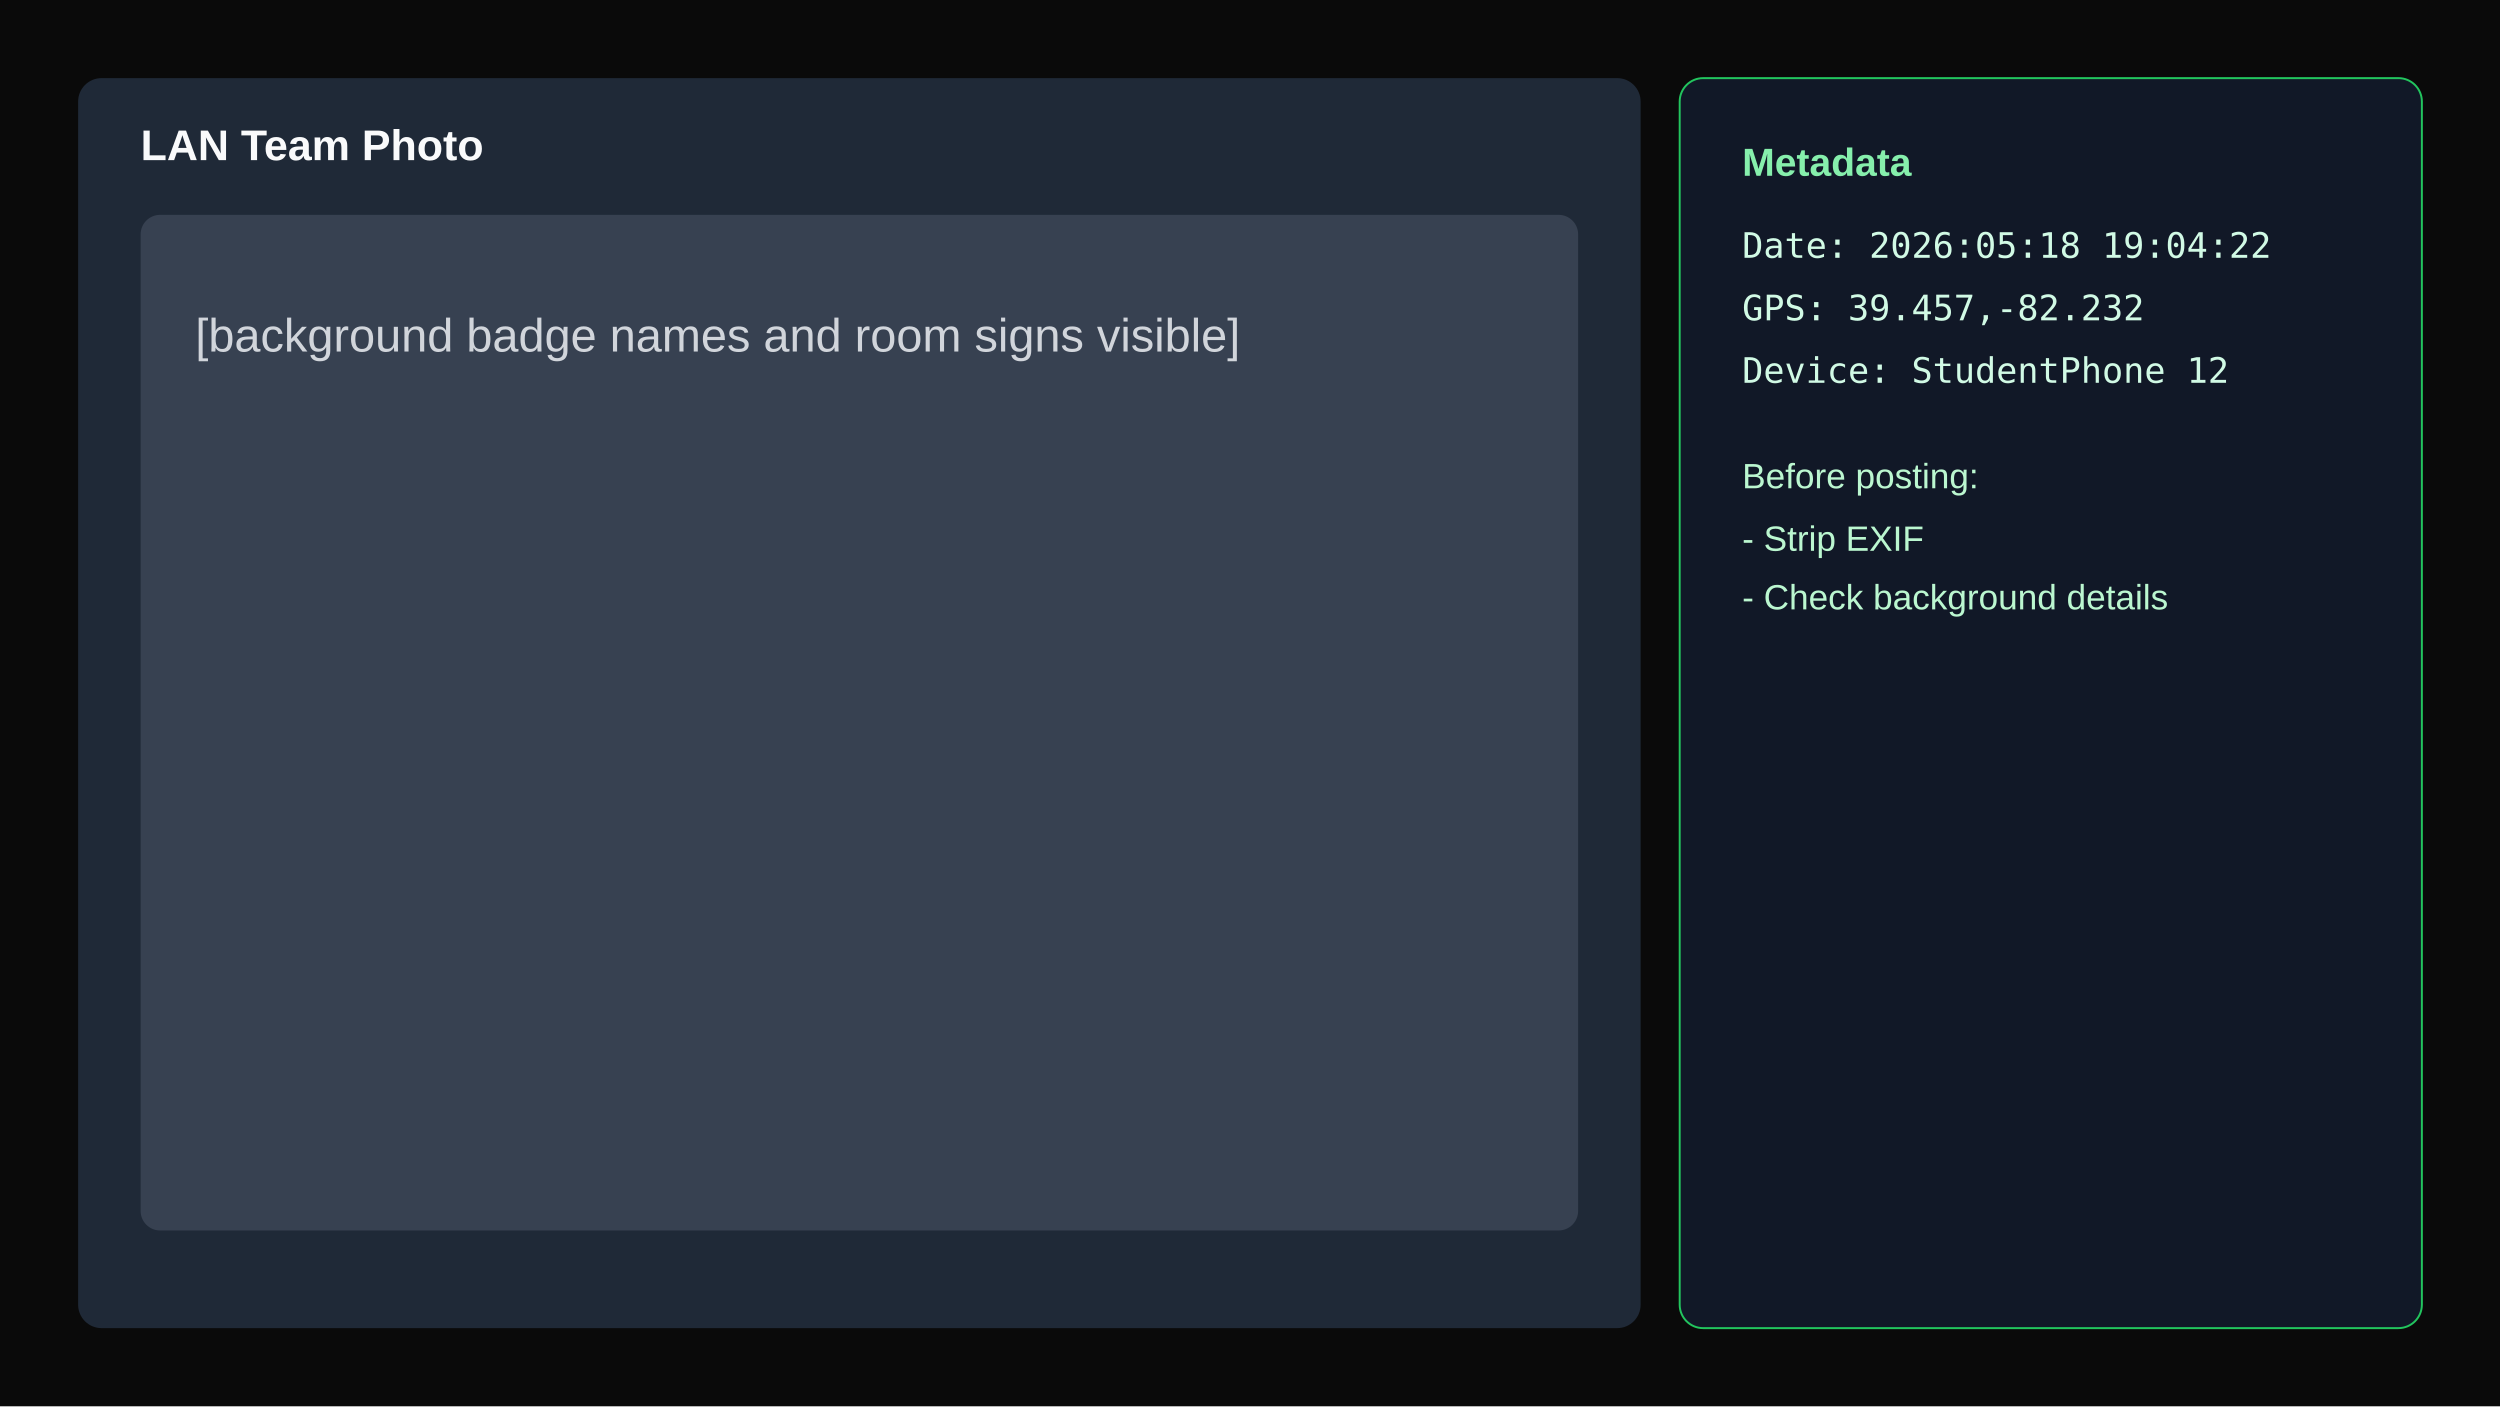
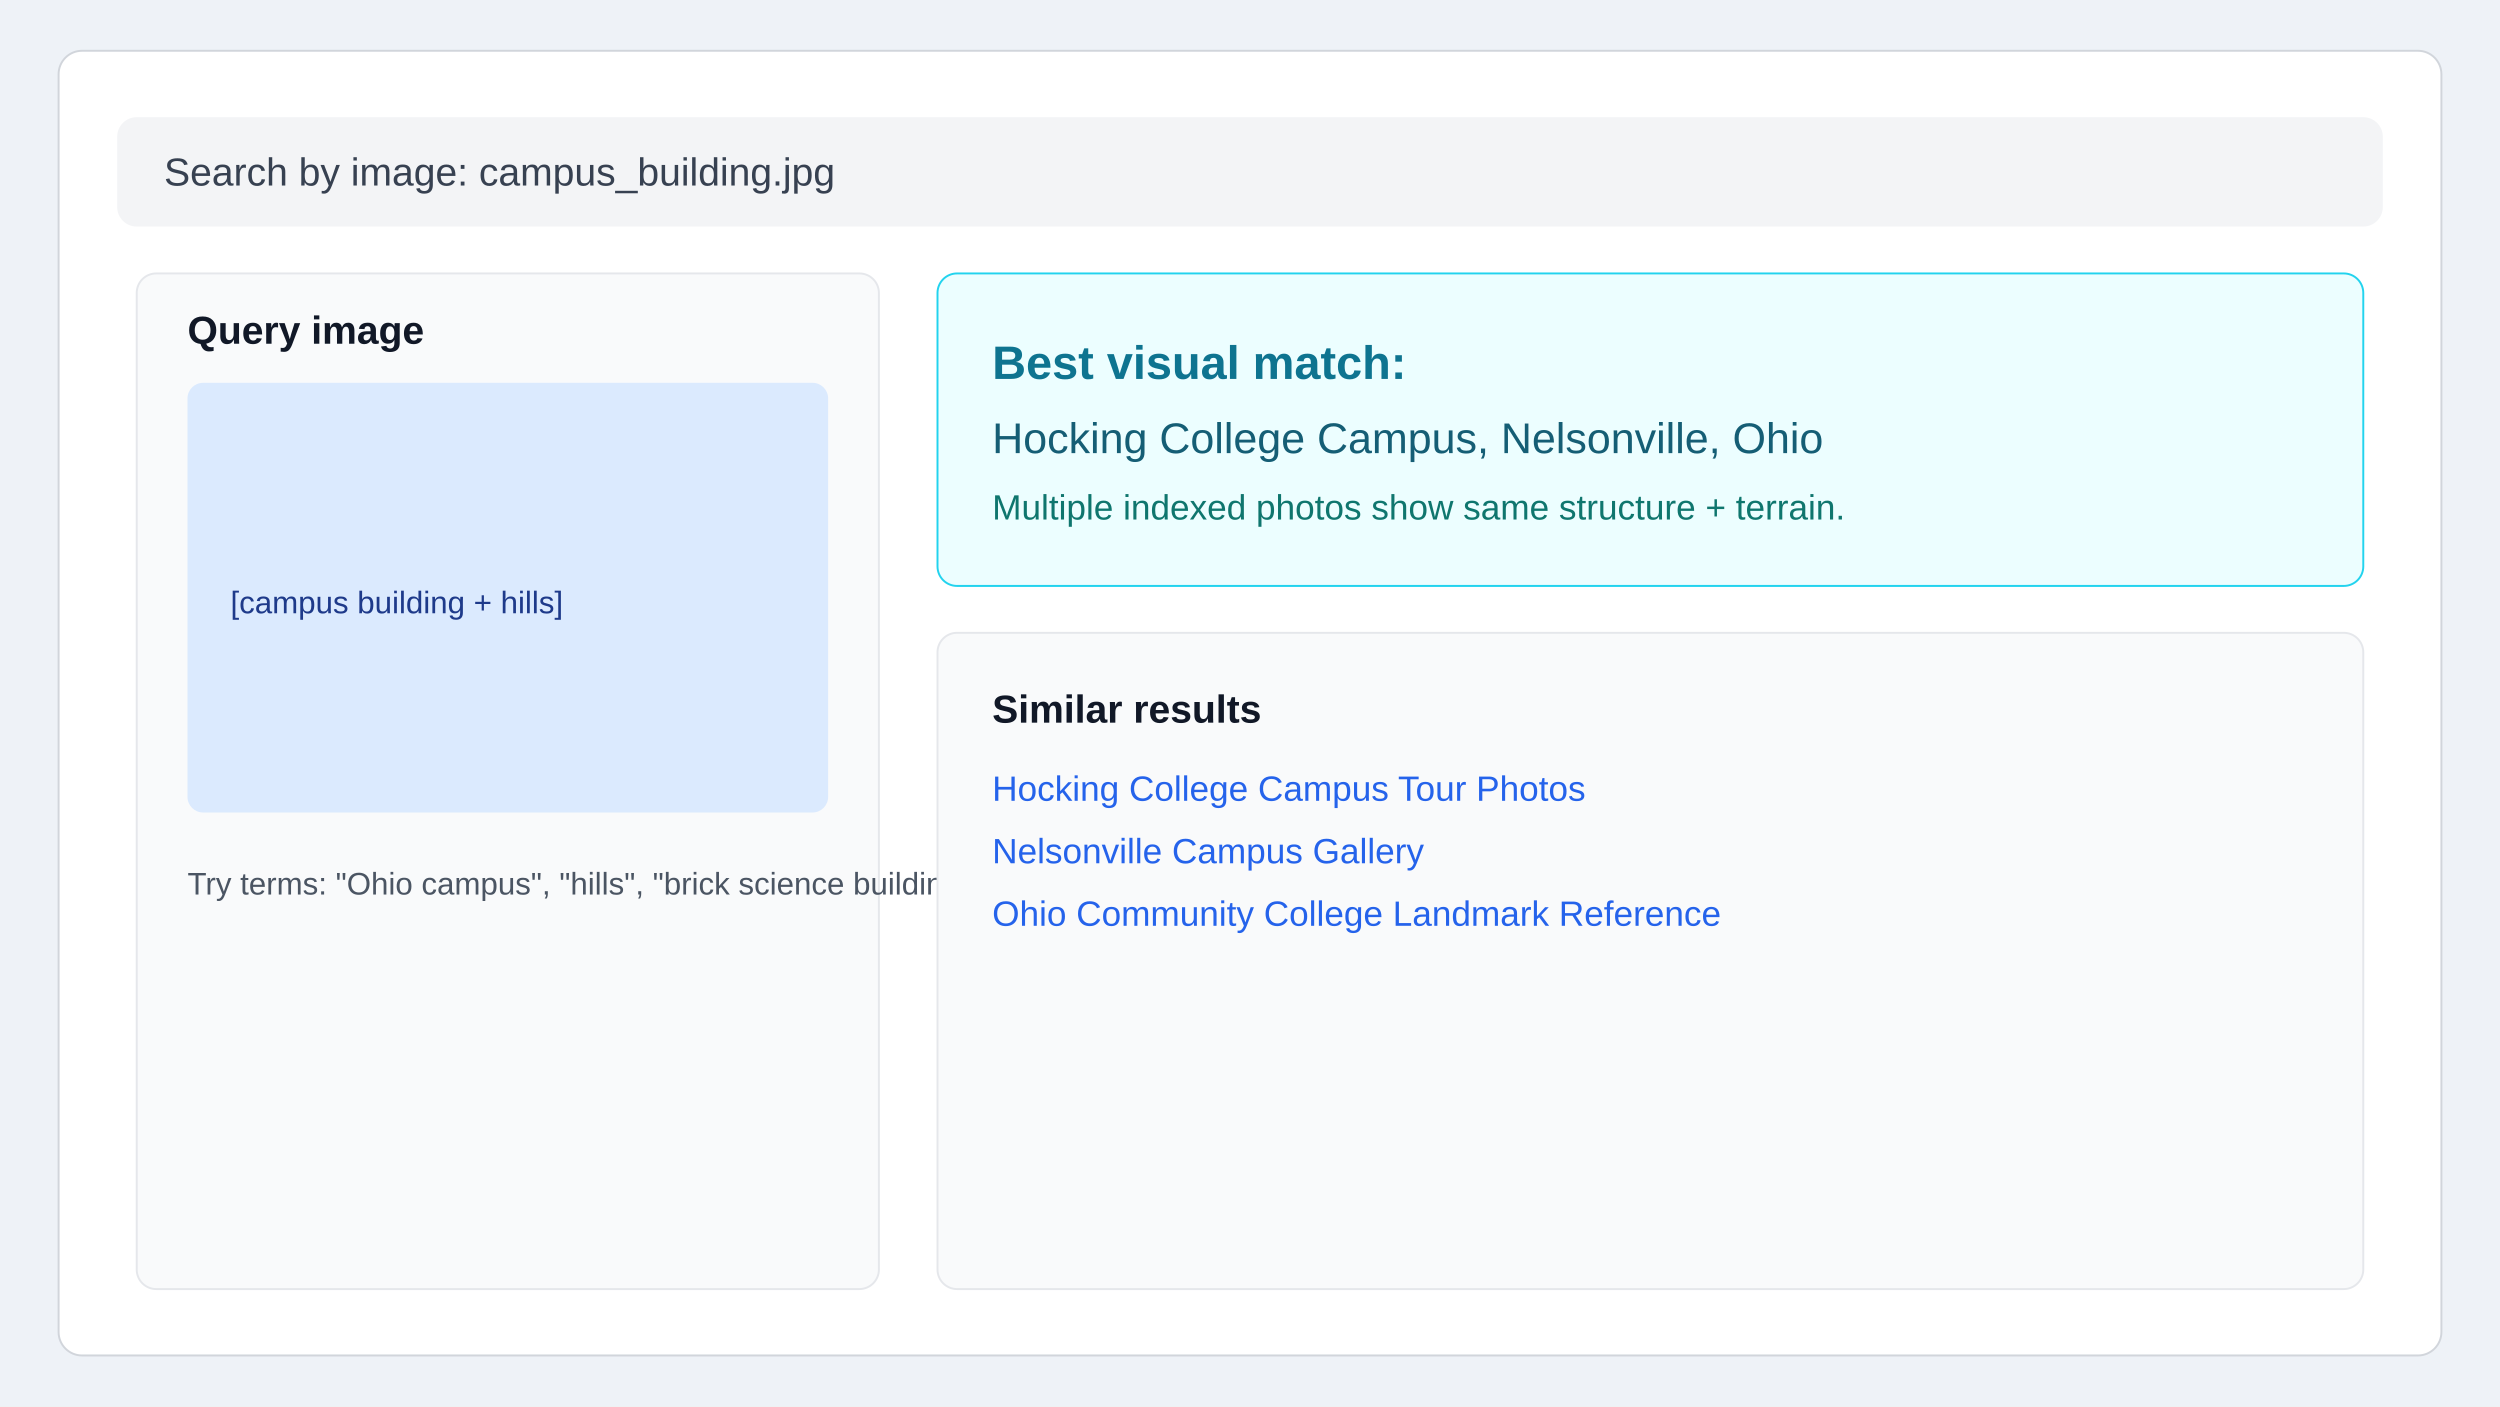
- <svg xmlns="http://www.w3.org/2000/svg" width="1280" height="720" viewBox="0 0 1280 720" role="img" aria-label="Photo metadata panel screenshot showing location and timestamp exposure">
-   <rect width="1280" height="720" fill="#0a0a0a" />
-   <rect x="40" y="40" width="800" height="640" rx="12" fill="#1f2937" />
-   <rect x="860" y="40" width="380" height="640" rx="12" fill="#111827" stroke="#22c55e" />
-   <text x="72" y="82" font-family="Segoe UI, Arial" font-size="22" fill="#f9fafb" font-weight="700">LAN Team Photo</text>
-   <rect x="72" y="110" width="736" height="520" rx="10" fill="#374151" />
-   <text x="100" y="180" font-family="Segoe UI, Arial" font-size="24" fill="#d1d5db">[background badge names and room signs visible]</text>
-   <text x="892" y="90" font-family="Segoe UI, Arial" font-size="20" fill="#86efac" font-weight="700">Metadata</text>
-   <text x="892" y="132" font-family="Consolas, monospace" font-size="18" fill="#d1fae5">Date: 2026:05:18 19:04:22</text>
-   <text x="892" y="164" font-family="Consolas, monospace" font-size="18" fill="#d1fae5">GPS: 39.457,-82.232</text>
-   <text x="892" y="196" font-family="Consolas, monospace" font-size="18" fill="#d1fae5">Device: StudentPhone 12</text>
-   <text x="892" y="250" font-family="Segoe UI, Arial" font-size="18" fill="#bbf7d0">Before posting:</text>
-   <text x="892" y="282" font-family="Segoe UI, Arial" font-size="18" fill="#bbf7d0">- Strip EXIF</text>
-   <text x="892" y="312" font-family="Segoe UI, Arial" font-size="18" fill="#bbf7d0">- Check background details</text>
+ <svg xmlns="http://www.w3.org/2000/svg" width="1280" height="720" viewBox="0 0 1280 720" role="img" aria-label="Reverse image search results screenshot for location geolocation challenge">
+   <rect width="1280" height="720" fill="#eef2f7" />
+   <rect x="30" y="26" width="1220" height="668" rx="12" fill="#ffffff" stroke="#d1d5db" />
+   <rect x="60" y="60" width="1160" height="56" rx="10" fill="#f3f4f6" />
+   <text x="84" y="95" font-family="Segoe UI, Arial" font-size="20" fill="#374151">Search by image: campus_building.jpg</text>
+   <rect x="70" y="140" width="380" height="520" rx="10" fill="#f9fafb" stroke="#e5e7eb" />
+   <text x="96" y="176" font-family="Segoe UI, Arial" font-size="20" fill="#111827" font-weight="700">Query image</text>
+   <rect x="96" y="196" width="328" height="220" rx="8" fill="#dbeafe" />
+   <text x="118" y="314" font-family="Segoe UI, Arial" font-size="16" fill="#1e3a8a">[campus building + hills]</text>
+   <text x="96" y="458" font-family="Segoe UI, Arial" font-size="16" fill="#4b5563">Try terms: "Ohio campus", "hills", "brick science building"</text>
+   <rect x="480" y="140" width="730" height="160" rx="10" fill="#ecfeff" stroke="#22d3ee" />
+   <text x="508" y="194" font-family="Segoe UI, Arial" font-size="24" fill="#0e7490" font-weight="700">Best visual match:</text>
+   <text x="508" y="232" font-family="Segoe UI, Arial" font-size="22" fill="#155e75">Hocking College Campus, Nelsonville, Ohio</text>
+   <text x="508" y="266" font-family="Segoe UI, Arial" font-size="18" fill="#0f766e">Multiple indexed photos show same structure + terrain.</text>
+   <rect x="480" y="324" width="730" height="336" rx="10" fill="#f9fafb" stroke="#e5e7eb" />
+   <text x="508" y="370" font-family="Segoe UI, Arial" font-size="20" fill="#111827" font-weight="700">Similar results</text>
+   <text x="508" y="410" font-family="Segoe UI, Arial" font-size="18" fill="#2563eb">Hocking College Campus Tour Photos</text>
+   <text x="508" y="442" font-family="Segoe UI, Arial" font-size="18" fill="#2563eb">Nelsonville Campus Gallery</text>
+   <text x="508" y="474" font-family="Segoe UI, Arial" font-size="18" fill="#2563eb">Ohio Community College Landmark Reference</text>
</svg>
